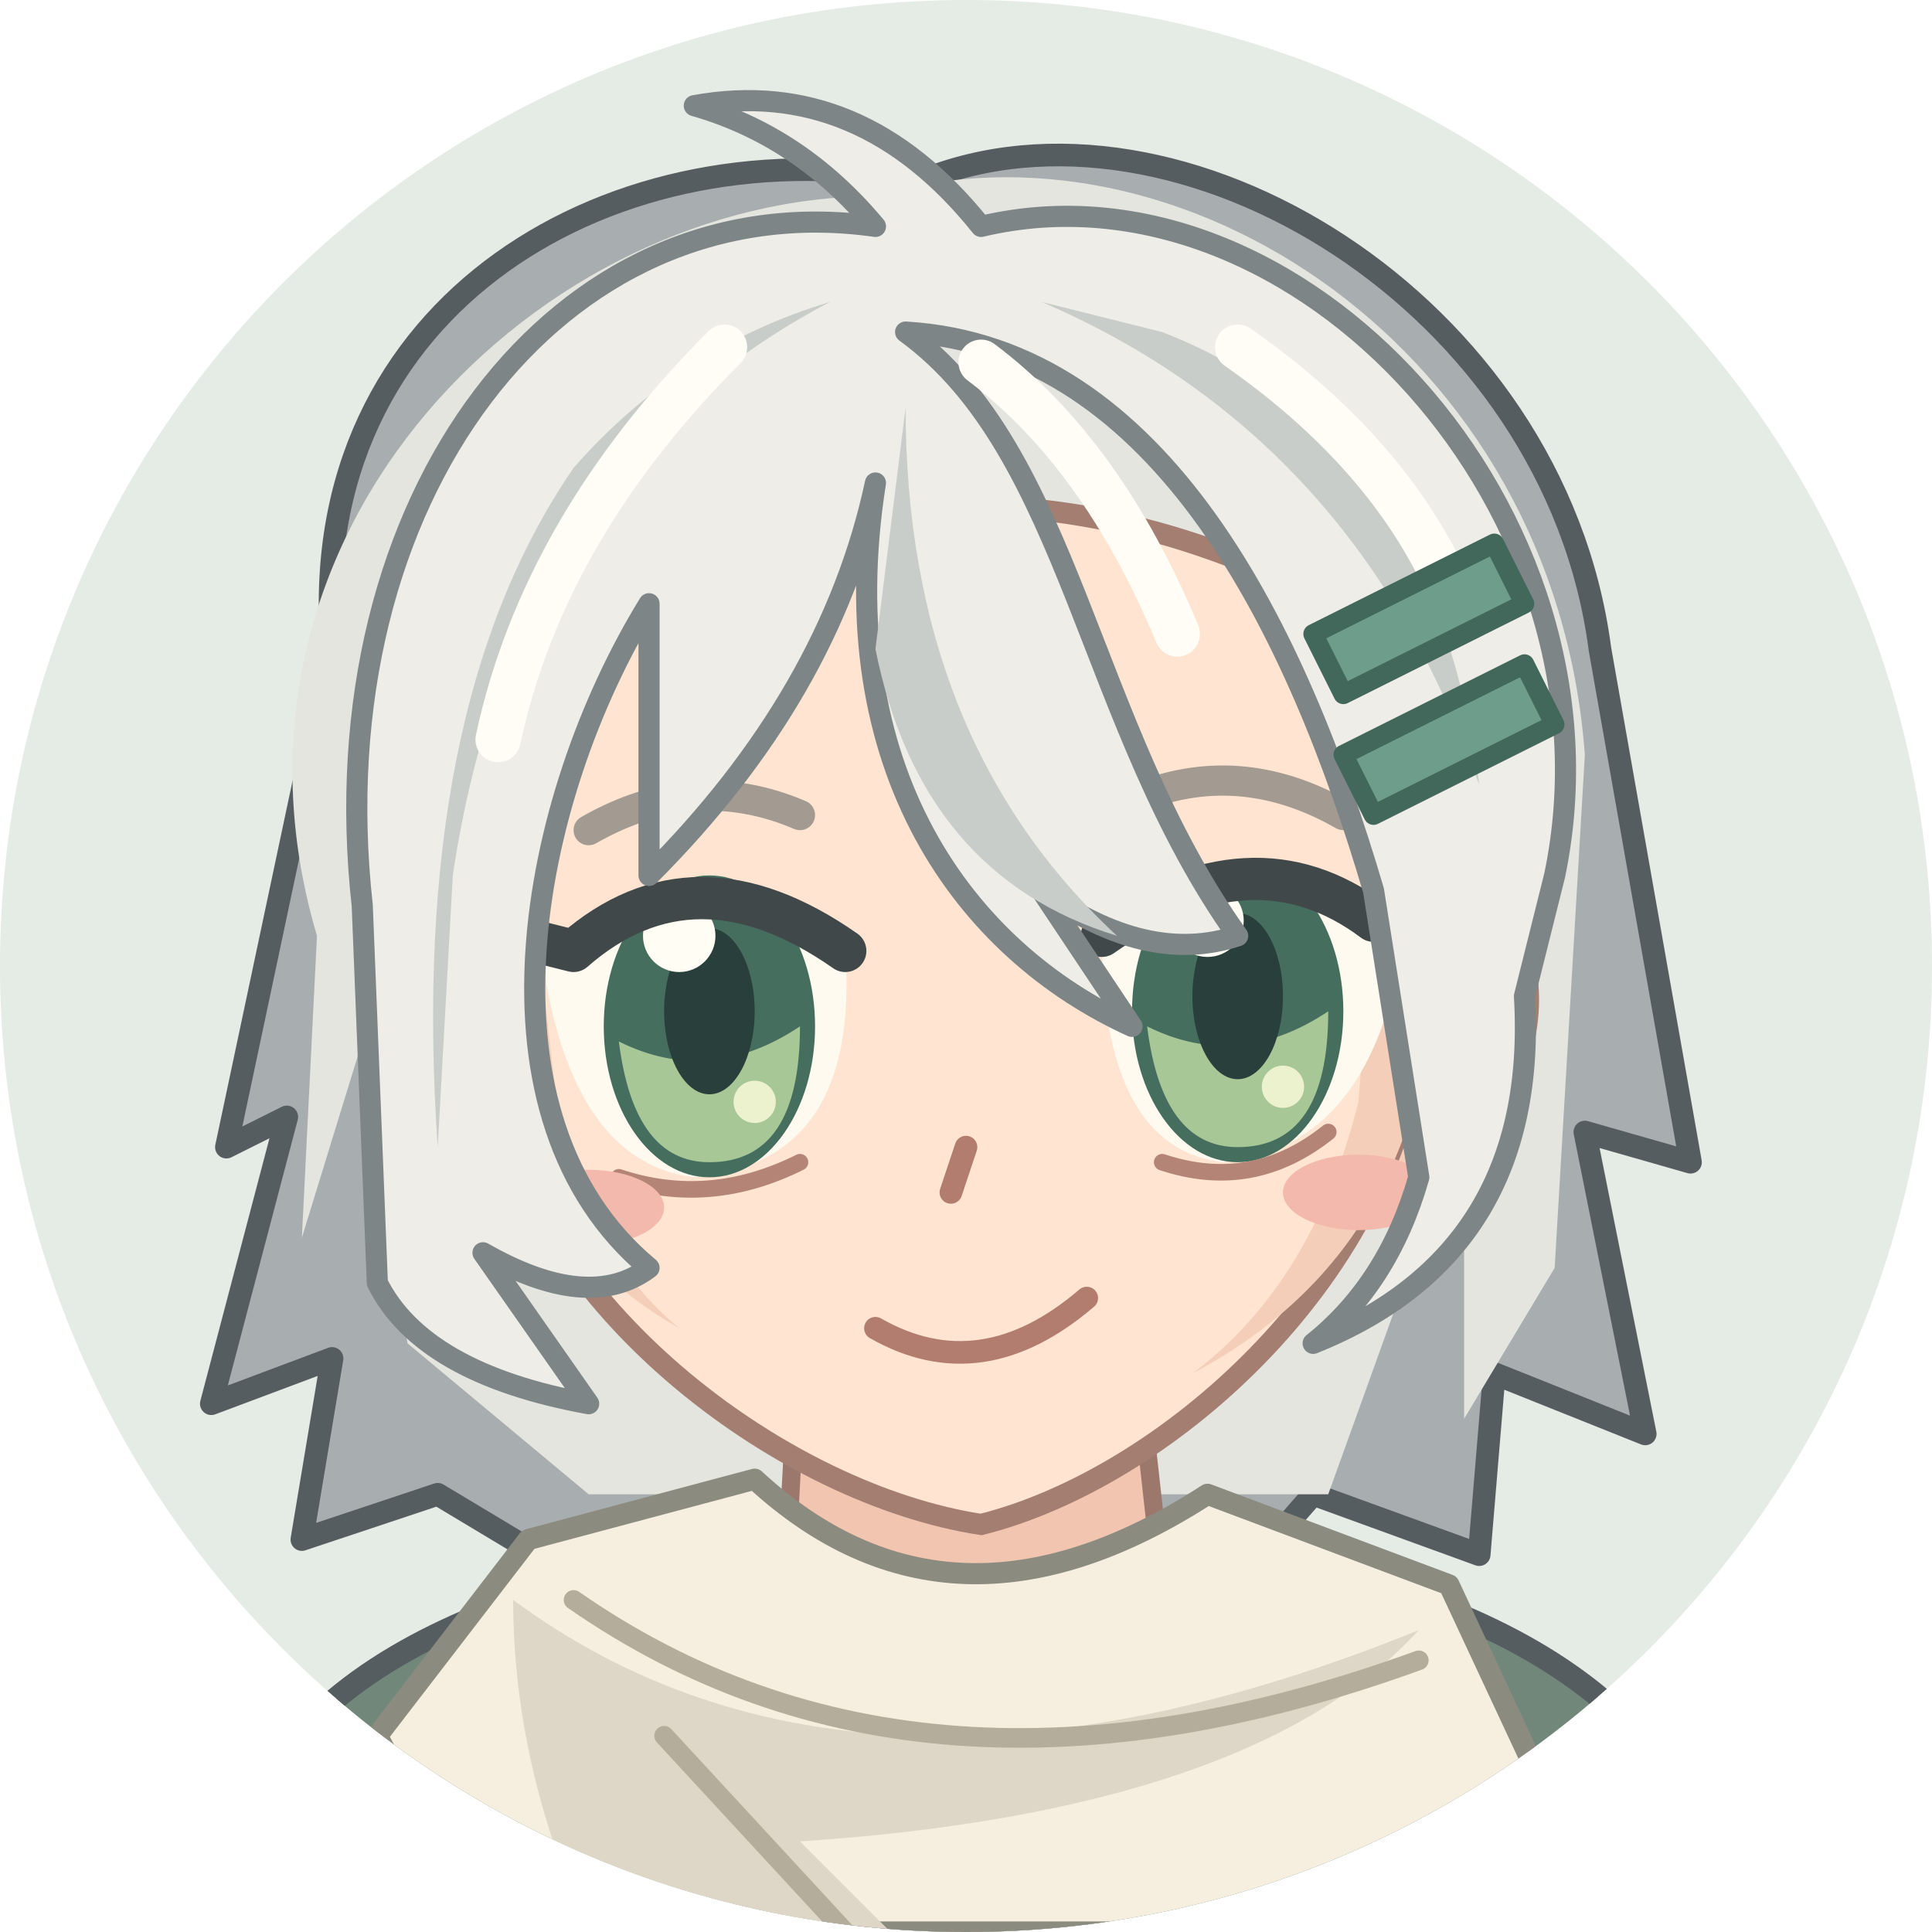
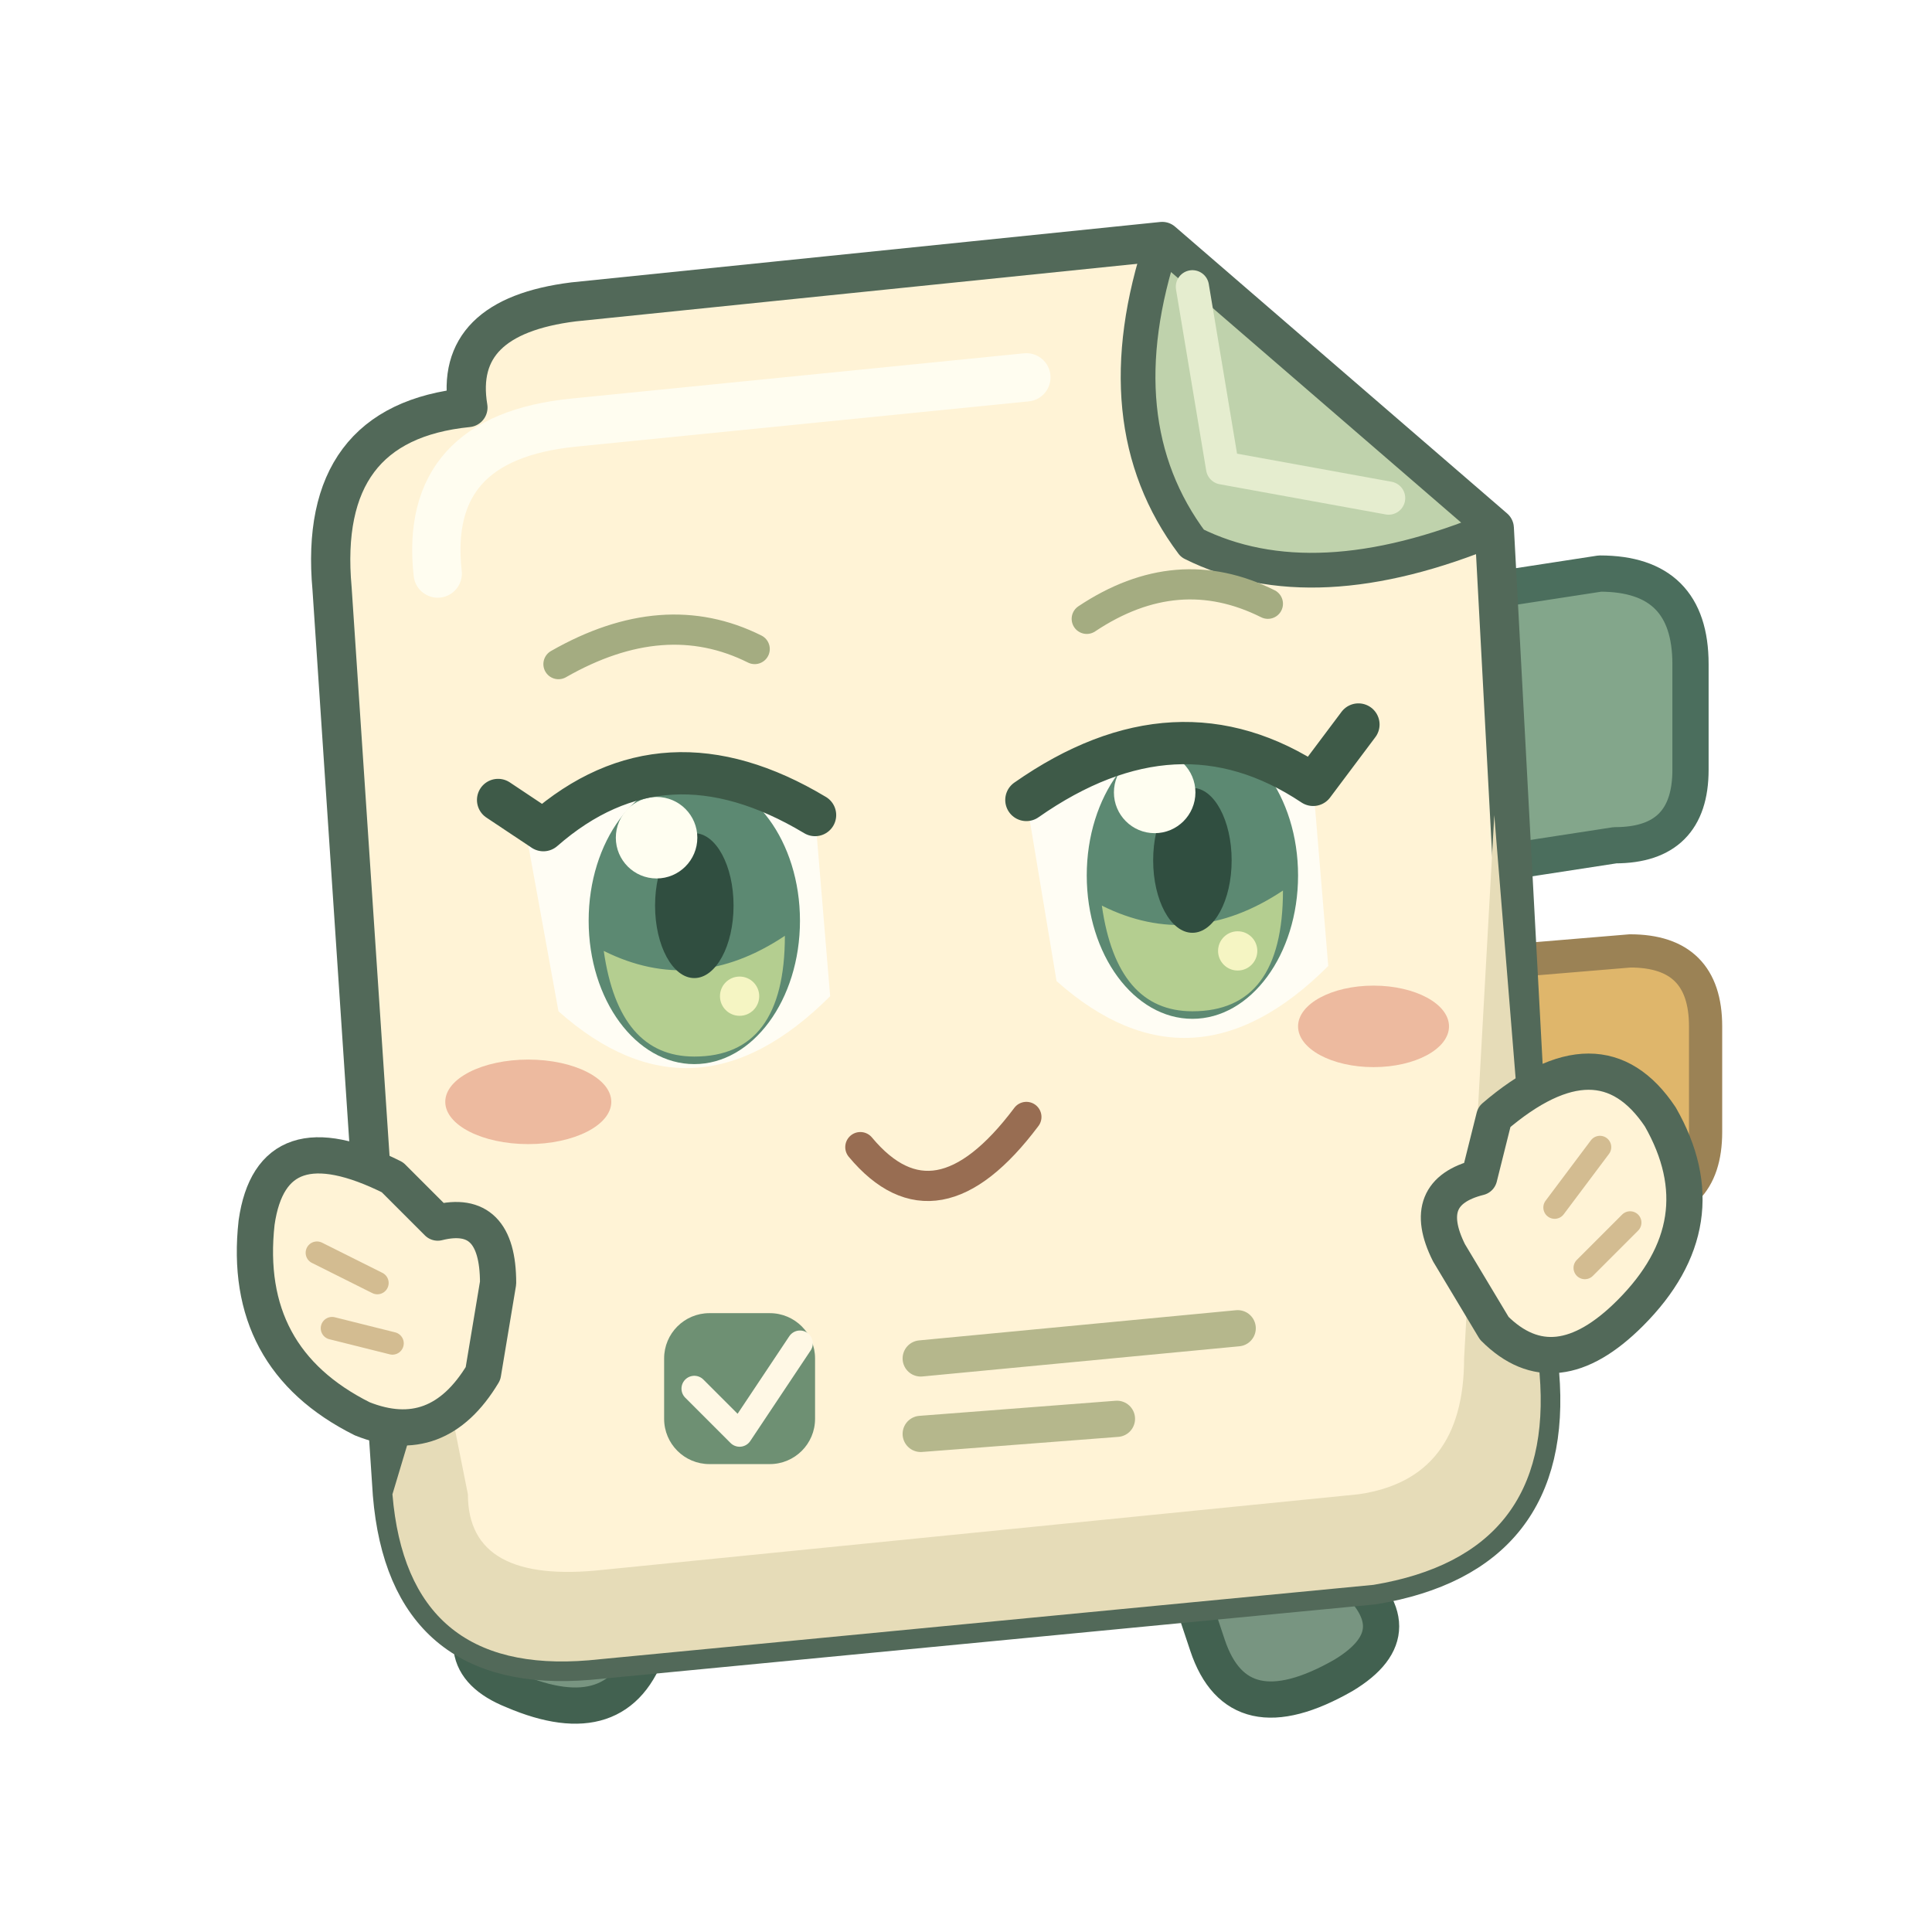
<svg xmlns="http://www.w3.org/2000/svg" width="128" height="128" viewBox="0 0 128 128">
-   <defs>
-     <clipPath id="portrait">
-       <circle cx="64" cy="64" r="64" />
-     </clipPath>
-   </defs>
-   <g clip-path="url(#portrait)">
-     <circle cx="64" cy="64" r="64" fill="#e4ece5" />
-     <path d="M22 43C20 20 41 8 61 12C78 5 103 20 106 43L112 77L105 75L109 95L99 91L98 103L87 99L80 107L39 105L29 99L20 102L22 90L14 93L19 74L15 76Z" fill="#a8aeb0" stroke="#555d61" stroke-width="1.5" stroke-linejoin="round" />
-     <path d="M21 62C13 35 36 13 58 13C78 7 103 23 105 50L103 84L97 94L97 74L88 99L39 99L27 89L24 69L20 82Z" fill="#e5e5e0" />
-     <path d="M14 128C16 110 34 105 51 102L77 102C98 105 112 112 115 128Z" fill="#71877a" stroke="#555d61" stroke-width="1.5" />
-     <path d="M53 87L52 106Q64 117 77 105L75 87Z" fill="#f2c5b0" stroke="#9c786c" stroke-width="1.2" />
-     <path d="M35 102L50 98Q63 110 80 99L96 105L103 120L91 128H32L25 115Z" fill="#f6efdf" stroke="#8c8b80" stroke-width="1.4" stroke-linejoin="round" />
-     <path d="M34 106Q57 123 94 108Q83 120 53 122L59 128H39Q34 117 34 106Z" fill="#ded6c6" />
-     <path d="M38 106Q61 122 94 110M44 115L56 128" fill="none" stroke="#b5ad9c" stroke-width="1.3" stroke-linecap="round" />
-     <path d="M32 61C21 56 23 77 35 78M94 60C105 57 103 77 92 78" fill="#f5ceba" stroke="#a47e71" stroke-width="1.3" />
-     <path d="M32 44Q64 23 95 44L94 69C92 85 77 98 65 101C52 99 36 87 33 73Z" fill="#ffe5d1" stroke="#a47e71" stroke-width="1.4" />
-     <path d="M34 48L37 74Q39 83 45 88Q31 80 32 61ZM92 47L90 73Q87 85 79 91Q96 82 95 60Z" fill="#f5ceb9" />
-     <path d="M39 55Q46 51 53 54M75 53Q82 50 89 54" fill="none" stroke="#a39a91" stroke-width="2" stroke-linecap="round" />
-     <path d="M36 64Q44 56 56 63Q57 77 46 78Q38 77 36 64ZM73 62Q84 55 93 62Q91 76 81 77Q73 76 73 62Z" fill="#fffaf0" />
-     <ellipse cx="47" cy="68" rx="7" ry="10" fill="#456e5f" />
-     <ellipse cx="82" cy="67" rx="7" ry="10" fill="#456e5f" />
-     <path d="M41 69Q47 72 53 68Q53 77 47 77Q42 77 41 69ZM76 68Q82 71 88 67Q88 76 82 76Q77 76 76 68Z" fill="#a8c797" />
-     <ellipse cx="47" cy="67" rx="3" ry="5.5" fill="#283f3b" />
-     <ellipse cx="82" cy="66" rx="3" ry="5.5" fill="#283f3b" />
-     <circle cx="45" cy="62" r="2.4" fill="#fffdf4" />
-     <circle cx="80" cy="61" r="2.4" fill="#fffdf4" />
-     <circle cx="50" cy="73" r="1.4" fill="#edf2ce" />
-     <circle cx="85" cy="72" r="1.4" fill="#edf2ce" />
-     <path d="M34 62L38 63Q46 56 56 63M73 62Q83 55 91 61L95 59" fill="none" stroke="#41484a" stroke-width="2.8" stroke-linecap="round" stroke-linejoin="round" />
-     <path d="M41 78Q47 80 53 77M77 77Q83 79 88 75" fill="none" stroke="#b48476" stroke-width="1.1" stroke-linecap="round" />
-     <ellipse cx="39" cy="80" rx="5" ry="2.5" fill="#f3b9ac" />
-     <ellipse cx="90" cy="79" rx="5" ry="2.5" fill="#f3b9ac" />
-     <path d="M64 76L63 79M58 88Q65 92 72 86" fill="none" stroke="#b27c6e" stroke-width="1.5" stroke-linecap="round" />
-     <path d="M58 15C37 12 21 33 24 60L25 85Q28 91 39 93L32 83Q39 87 43 84C31 74 35 53 43 40L43 58Q55 46 58 32C55 51 64 63 75 68L69 59Q76 64 82 62C72 48 71 30 60 22C77 23 86 42 91 59L94 78Q92 85 87 89Q102 83 101 66L103 58C108 34 86 10 65 15Q57 5 46 7Q53 9 58 15Z" fill="#eeede7" stroke="#7d8587" stroke-width="1.4" stroke-linejoin="round" />
-     <path d="M55 20Q34 31 30 58L29 76Q27 47 38 31Q45 23 55 20ZM60 27Q60 49 74 62Q61 58 58 43ZM69 20Q90 29 98 52Q95 29 77 22Z" fill="#c9cdca" />
-     <path d="M48 23Q36 35 33 49M65 24Q73 30 78 42M82 23Q92 30 96 39" fill="none" stroke="#fffdf5" stroke-width="3" stroke-linecap="round" />
-     <path d="M87 42L99 36L101 40L89 46ZM89 50L101 44L103 48L91 54Z" fill="#6f9d8b" stroke="#42685b" stroke-width="1.3" stroke-linejoin="round" />
+   <g stroke-linecap="round" stroke-linejoin="round">
+     <path d="M93 40L106 38Q112 38 112 44V51Q112 56 107 56L94 58Z" fill="#83a68b" stroke="#4b6e5d" stroke-width="2.4" />
+     <path d="M96 64L108 63Q113 63 113 68V75Q113 80 108 80L94 82Z" fill="#dfb66b" stroke="#9b8255" stroke-width="2.2" />
+     <path d="M43 98L43 109Q41 115 34 112Q29 110 33 105L37 99M77 100L80 109Q82 115 89 111Q94 108 89 104L85 98" fill="#789581" stroke="#426150" stroke-width="2.4" />
+     <path d="M31 27Q30 21 38 20L77 16L99 35L102 91Q103 103 91 105L39 110Q27 111 26 99L22 39Q21 28 31 27Z" fill="#fff3d6" stroke="#526959" stroke-width="2.6" />
+     <path d="M29 89L31 99Q31 105 40 104L90 99Q97 98 97 90L99 54L102 91Q103 103 91 105L39 110Q27 111 26 99Z" fill="#e6dcb8" />
+     <path d="M29 38Q28 29 38 28L68 25" fill="none" stroke="#fffdf0" stroke-width="3.2" />
+     <path d="M77 16Q73 28 79 36Q87 40 99 35Z" fill="#bfd2ac" stroke="#526959" stroke-width="2.3" />
+     <path d="M79 19L81 31L92 33" fill="none" stroke="#e5edcf" stroke-width="2.2" />
+     <path d="M35 56Q43 48 54 54L55 66Q46 75 37 67ZM68 53Q78 46 87 52L88 64Q79 73 70 65Z" fill="#fffdf4" />
+     <ellipse cx="46" cy="61" rx="7" ry="9.5" fill="#5c8972" />
+     <ellipse cx="79" cy="58" rx="7" ry="9.5" fill="#5c8972" />
+     <path d="M40 63Q46 66 52 62Q52 70 46 70Q41 70 40 63M73 60Q79 63 85 59Q85 67 79 67Q74 67 73 60" fill="#b4ce90" />
+     <ellipse cx="46" cy="60" rx="2.6" ry="4.8" fill="#304e40" />
+     <ellipse cx="79" cy="57" rx="2.6" ry="4.8" fill="#304e40" />
+     <circle cx="43.5" cy="55.5" r="2.7" fill="#fffef1" />
+     <circle cx="76.5" cy="52.5" r="2.7" fill="#fffef1" />
+     <circle cx="49" cy="66" r="1.3" fill="#f5f5c3" />
+     <circle cx="82" cy="63" r="1.3" fill="#f5f5c3" />
+     <path d="M33 53L36 55Q44 48 54 54M68 53Q78 46 87 52L90 48" fill="none" stroke="#3e5a48" stroke-width="2.8" />
+     <path d="M37 44Q44 40 50 43M72 41Q78 37 84 40" fill="none" stroke="#a4ac81" stroke-width="2" />
+     <ellipse cx="35" cy="73" rx="5.5" ry="2.8" fill="#edba9f" />
+     <ellipse cx="91" cy="68" rx="5" ry="2.7" fill="#edba9f" />
+     <path d="M57 76Q62 82 68 74" fill="none" stroke="#986d52" stroke-width="2" />
+     <rect x="44" y="87" width="10" height="10" rx="3" fill="#6e9073" />
+     <path d="M46 92L49 95L53 89" fill="none" stroke="#fff8e5" stroke-width="1.7" />
+     <path d="M61 90L82 88M61 95L74 94" fill="none" stroke="#b5b78c" stroke-width="2.4" />
+     <path d="M26 78Q18 74 17 81Q16 90 24 94Q29 96 32 91L33 85Q33 80 29 81Z" fill="#fff3d6" stroke="#526959" stroke-width="2.4" />
+     <path d="M21 83L25 85M22 88L26 89" fill="none" stroke="#d3bc91" stroke-width="1.5" />
+     <path d="M99 74Q106 68 110 74Q114 81 108 87Q103 92 99 88L96 83Q94 79 98 78Z" fill="#fff3d6" stroke="#526959" stroke-width="2.4" />
+     <path d="M106 76L103 80M108 81L105 84" fill="none" stroke="#d3bc91" stroke-width="1.5" />
  </g>
</svg>
